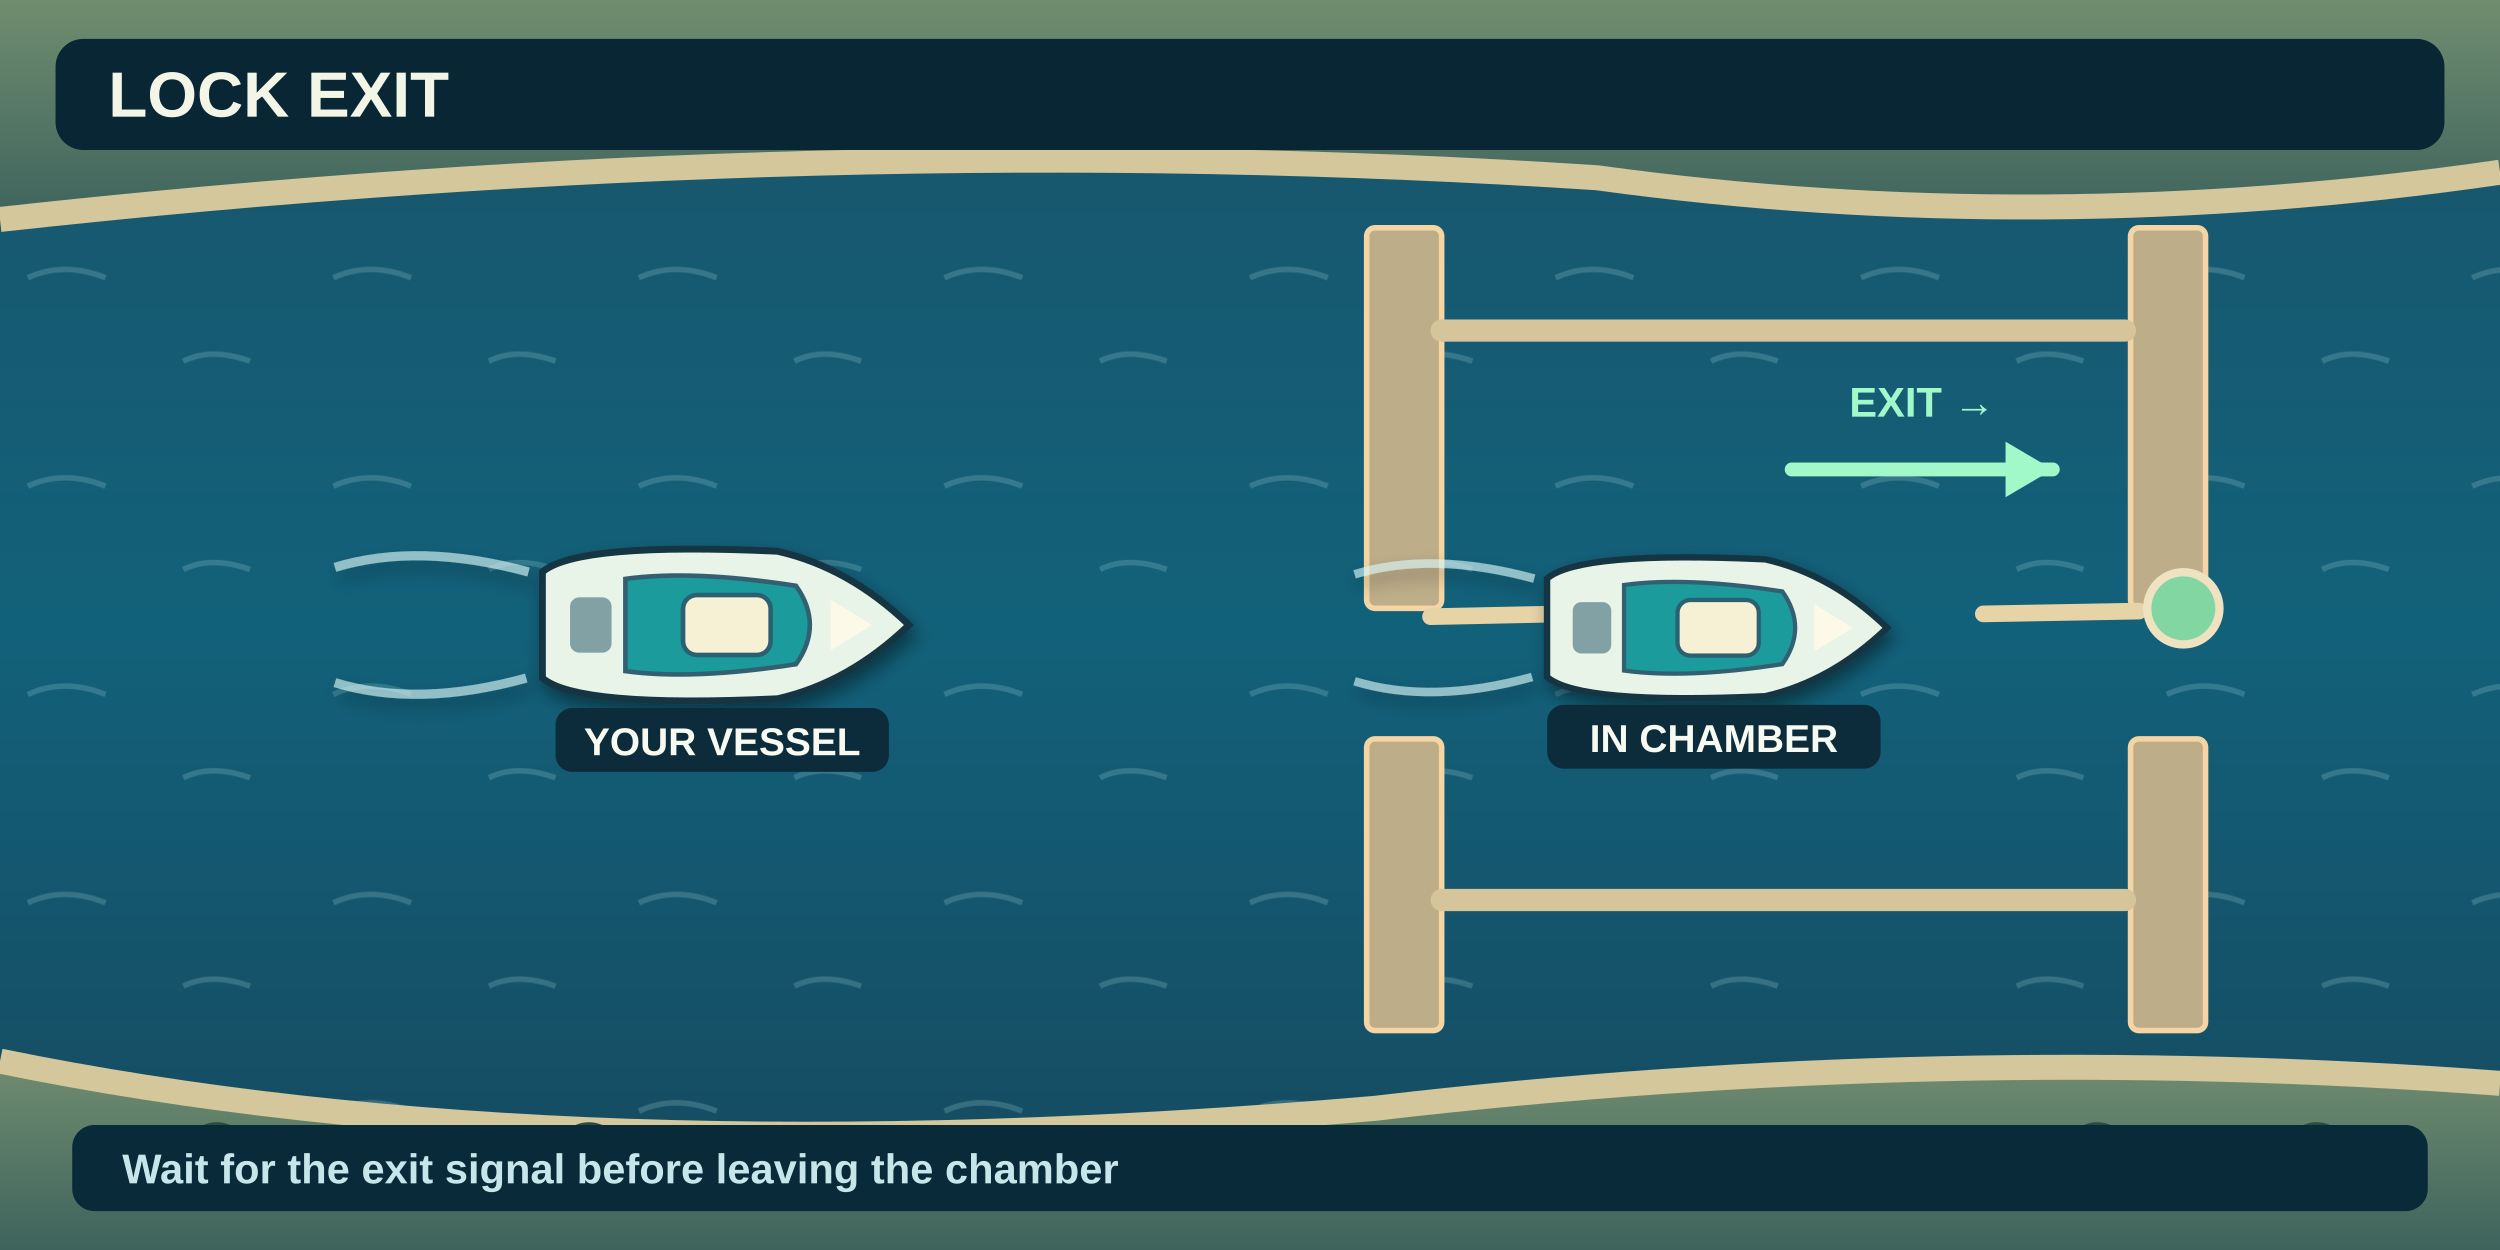
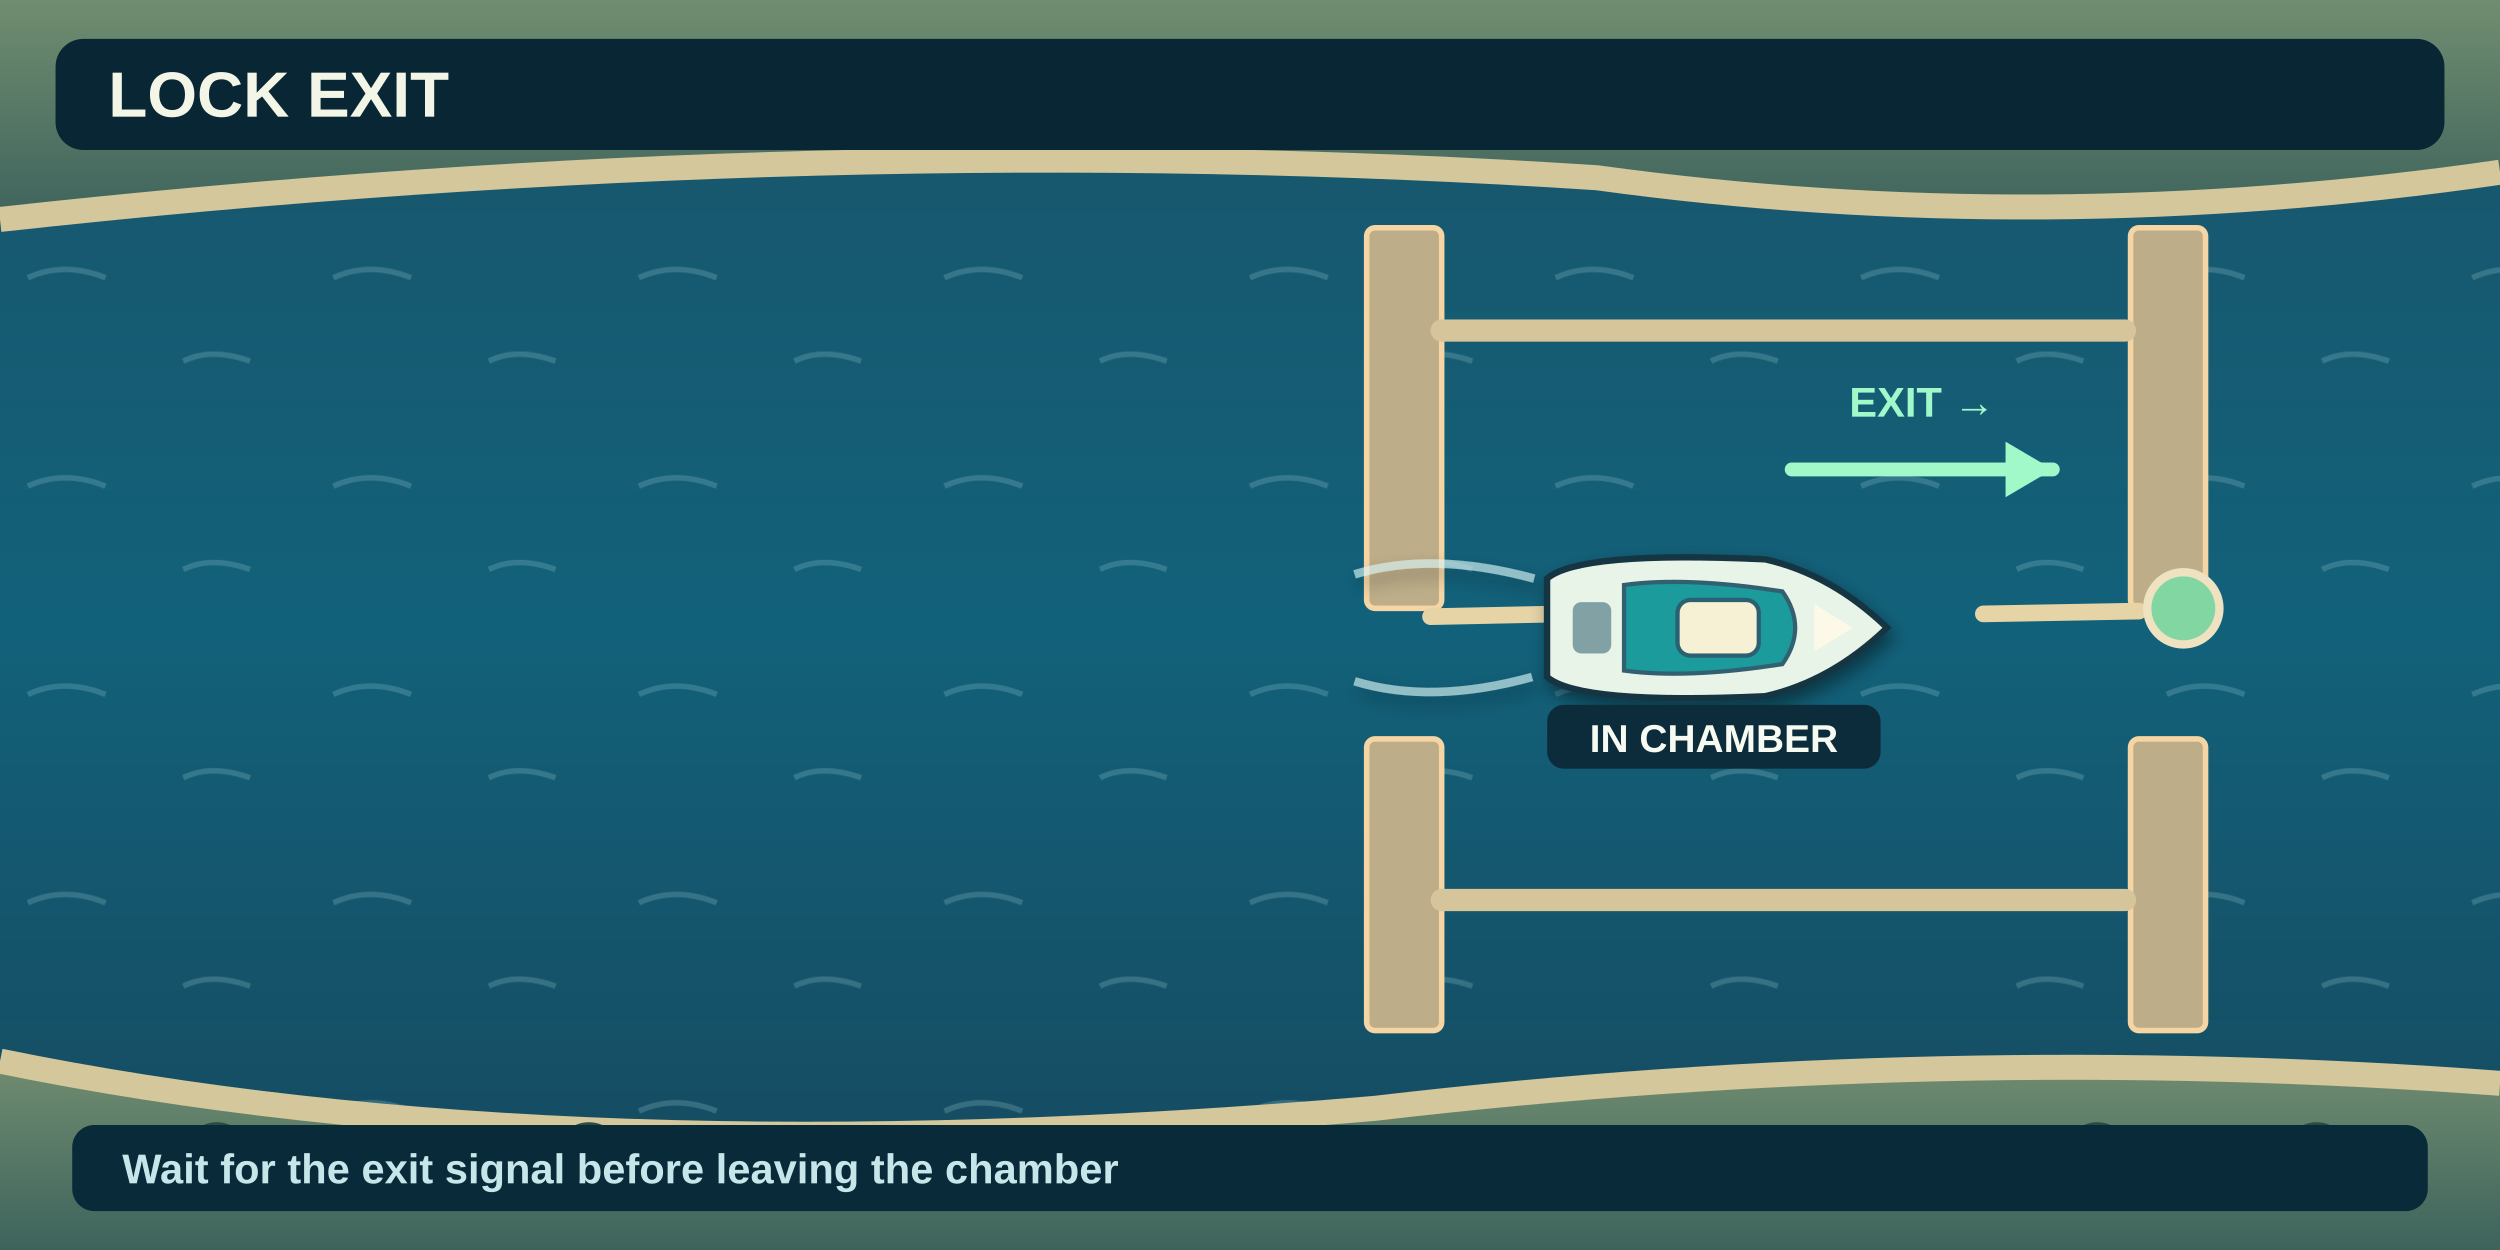
<svg xmlns="http://www.w3.org/2000/svg" viewBox="0 0 900 450" role="img" aria-label="LOCK EXIT with vessel shapes and directions of travel">
  <defs>
    <linearGradient id="water" x2="0" y2="1">
      <stop stop-color="#19546a" />
      <stop offset=".5" stop-color="#12617a" />
      <stop offset="1" stop-color="#16485d" />
    </linearGradient>
    <linearGradient id="land" x2="0" y2="1">
      <stop stop-color="#718d70" />
      <stop offset="1" stop-color="#3d635c" />
    </linearGradient>
    <filter id="boatShadow" x="-50%" y="-50%" width="200%" height="200%">
      <feDropShadow dx="2" dy="4" stdDeviation="4" flood-opacity=".42" />
    </filter>
    <pattern id="ripples" width="110" height="75" patternUnits="userSpaceOnUse">
      <path d="M10 25q13 -6 28 0 M66 55q10 -5 24 0" stroke="#afdce0" stroke-opacity=".22" stroke-width="2" fill="none" />
    </pattern>
  </defs>
  <rect x="0" y="0" width="900" height="450" rx="22" fill="url(#water)" stroke="none" stroke-width="1" />
  <rect x="0" y="0" width="900" height="450" rx="22" fill="url(#ripples)" stroke="none" stroke-width="1" />
  <path d="M0 0H900V62Q735 86 575 63Q300 47 0 80Z" fill="url(#land)" stroke="none" stroke-width="1" />
  <path d="M0 450H900V390Q700 375 495 399Q205 424 0 382Z" fill="url(#land)" stroke="none" stroke-width="1" />
  <path d="M0 79Q300 46 575 64Q735 86 900 62" fill="none" stroke="#d3c79b" stroke-width="9" />
  <path d="M0 382Q205 424 495 399Q700 375 900 390" fill="none" stroke="#d3c79b" stroke-width="9" />
  <circle cx="56" cy="29" r="11" fill="#274c44" />
  <circle cx="78" cy="416" r="12" fill="#274c44" />
  <circle cx="190" cy="29" r="11" fill="#274c44" />
  <circle cx="212" cy="416" r="12" fill="#274c44" />
  <circle cx="733" cy="29" r="11" fill="#274c44" />
  <circle cx="755" cy="416" r="12" fill="#274c44" />
  <circle cx="812" cy="29" r="11" fill="#274c44" />
  <circle cx="834" cy="416" r="12" fill="#274c44" />
  <rect x="20" y="14" width="860" height="40" rx="10" fill="#082633" stroke="none" stroke-width="1" />
  <text x="39" y="42" fill="#f3f6e7" font-size="23" font-weight="700" text-anchor="start" font-family="Arial,Helvetica,sans-serif">LOCK EXIT</text>
  <rect x="26" y="405" width="848" height="31" rx="8" fill="#082a39" stroke="none" stroke-width="1" />
  <text x="44" y="426" fill="#c7e6ea" font-size="15" font-weight="600" text-anchor="start" font-family="Arial,Helvetica,sans-serif">Wait for the exit signal before leaving the chamber</text>
  <rect x="492" y="82" width="27" height="137" rx="3" fill="#bdad89" stroke="#f4d5a3" stroke-width="2" />
  <rect x="492" y="266" width="27" height="105" rx="3" fill="#bdad89" stroke="#f4d5a3" stroke-width="2" />
  <rect x="767" y="82" width="27" height="137" rx="3" fill="#bdad89" stroke="#f4d5a3" stroke-width="2" />
  <rect x="767" y="266" width="27" height="105" rx="3" fill="#bdad89" stroke="#f4d5a3" stroke-width="2" />
  <path d="M515 222 L563 221" fill="none" stroke="#e6d4a7" stroke-width="6" stroke-linecap="round" />
  <path d="M714 221 L770 220" fill="none" stroke="#e6d4a7" stroke-width="6" stroke-linecap="round" />
  <path d="M519 119 L765 119" fill="none" stroke="#d6c49a" stroke-width="8" stroke-linecap="round" />
  <path d="M519 324 L765 324" fill="none" stroke="#d6c49a" stroke-width="8" stroke-linecap="round" />
  <circle cx="786" cy="219" r="13" fill="#82d6a1" stroke="#eee2c1" stroke-width="3" />
  <g transform="translate(617 226) rotate(0) scale(0.77)" filter="url(#boatShadow)">
    <path d="M-84 -23 Q-132 -36 -168 -25 M-85 23 Q-132 36 -168 25" fill="none" stroke="#d9f6f5" stroke-width="4" opacity=".63" />
    <path d="M-78 -23 Q-63 -36 24 -32 Q55 -25 81 0 Q55 25 24 32 Q-63 36 -78 23 Z" fill="#e8f4e8" stroke="#153543" stroke-width="3" />
    <path d="M-42 -20 Q-13 -24 32 -17 Q44 0 32 17 Q-13 24 -42 20 Z" fill="#1a9b9c" stroke="#326170" stroke-width="2" />
    <rect x="-17" y="-13" width="38" height="26" rx="6" fill="#f6f0d4" stroke="#2a6171" stroke-width="2" />
    <rect x="-66" y="-12" width="18" height="24" rx="4" fill="#81a1a5" stroke="none" stroke-width="1" />
    <path d="M47 -11 L65 0 L47 11 Z" fill="#fcf9e9" stroke="none" stroke-width="1" />
  </g>
  <rect x="557" y="253.72" width="120" height="23" rx="6" fill="#0c2c3b" stroke="none" stroke-width="1" />
  <text x="617" y="270.72" fill="#f6faf1" font-size="14" font-weight="700" text-anchor="middle" font-family="Arial,Helvetica,sans-serif">IN CHAMBER</text>
  <path d="M645 169 L739 169" fill="none" stroke="#a1f8c8" stroke-width="5" stroke-linecap="round" />
  <path d="M739 169 l-17 -10 v20 Z" fill="#a1f8c8" transform="rotate(0.0 739 169)" />
  <text x="692.0" y="150" fill="#a1f8c8" font-size="15" font-weight="700" text-anchor="middle" font-family="Arial,Helvetica,sans-serif">EXIT →</text>
-   <g transform="translate(260 225) rotate(0) scale(0.83)" filter="url(#boatShadow)">
-     <path d="M-84 -23 Q-132 -36 -168 -25 M-85 23 Q-132 36 -168 25" fill="none" stroke="#d9f6f5" stroke-width="4" opacity=".63" />
-     <path d="M-78 -23 Q-63 -36 24 -32 Q55 -25 81 0 Q55 25 24 32 Q-63 36 -78 23 Z" fill="#e8f4e8" stroke="#153543" stroke-width="3" />
-     <path d="M-42 -20 Q-13 -24 32 -17 Q44 0 32 17 Q-13 24 -42 20 Z" fill="#1a9b9c" stroke="#326170" stroke-width="2" />
-     <rect x="-17" y="-13" width="38" height="26" rx="6" fill="#f6f0d4" stroke="#2a6171" stroke-width="2" />
-     <rect x="-66" y="-12" width="18" height="24" rx="4" fill="#81a1a5" stroke="none" stroke-width="1" />
-     <path d="M47 -11 L65 0 L47 11 Z" fill="#fcf9e9" stroke="none" stroke-width="1" />
-   </g>
-   <rect x="200" y="254.88" width="120" height="23" rx="6" fill="#0c2c3b" stroke="none" stroke-width="1" />
-   <text x="260" y="271.88" fill="#f6faf1" font-size="14" font-weight="700" text-anchor="middle" font-family="Arial,Helvetica,sans-serif">YOUR VESSEL</text>
</svg>
